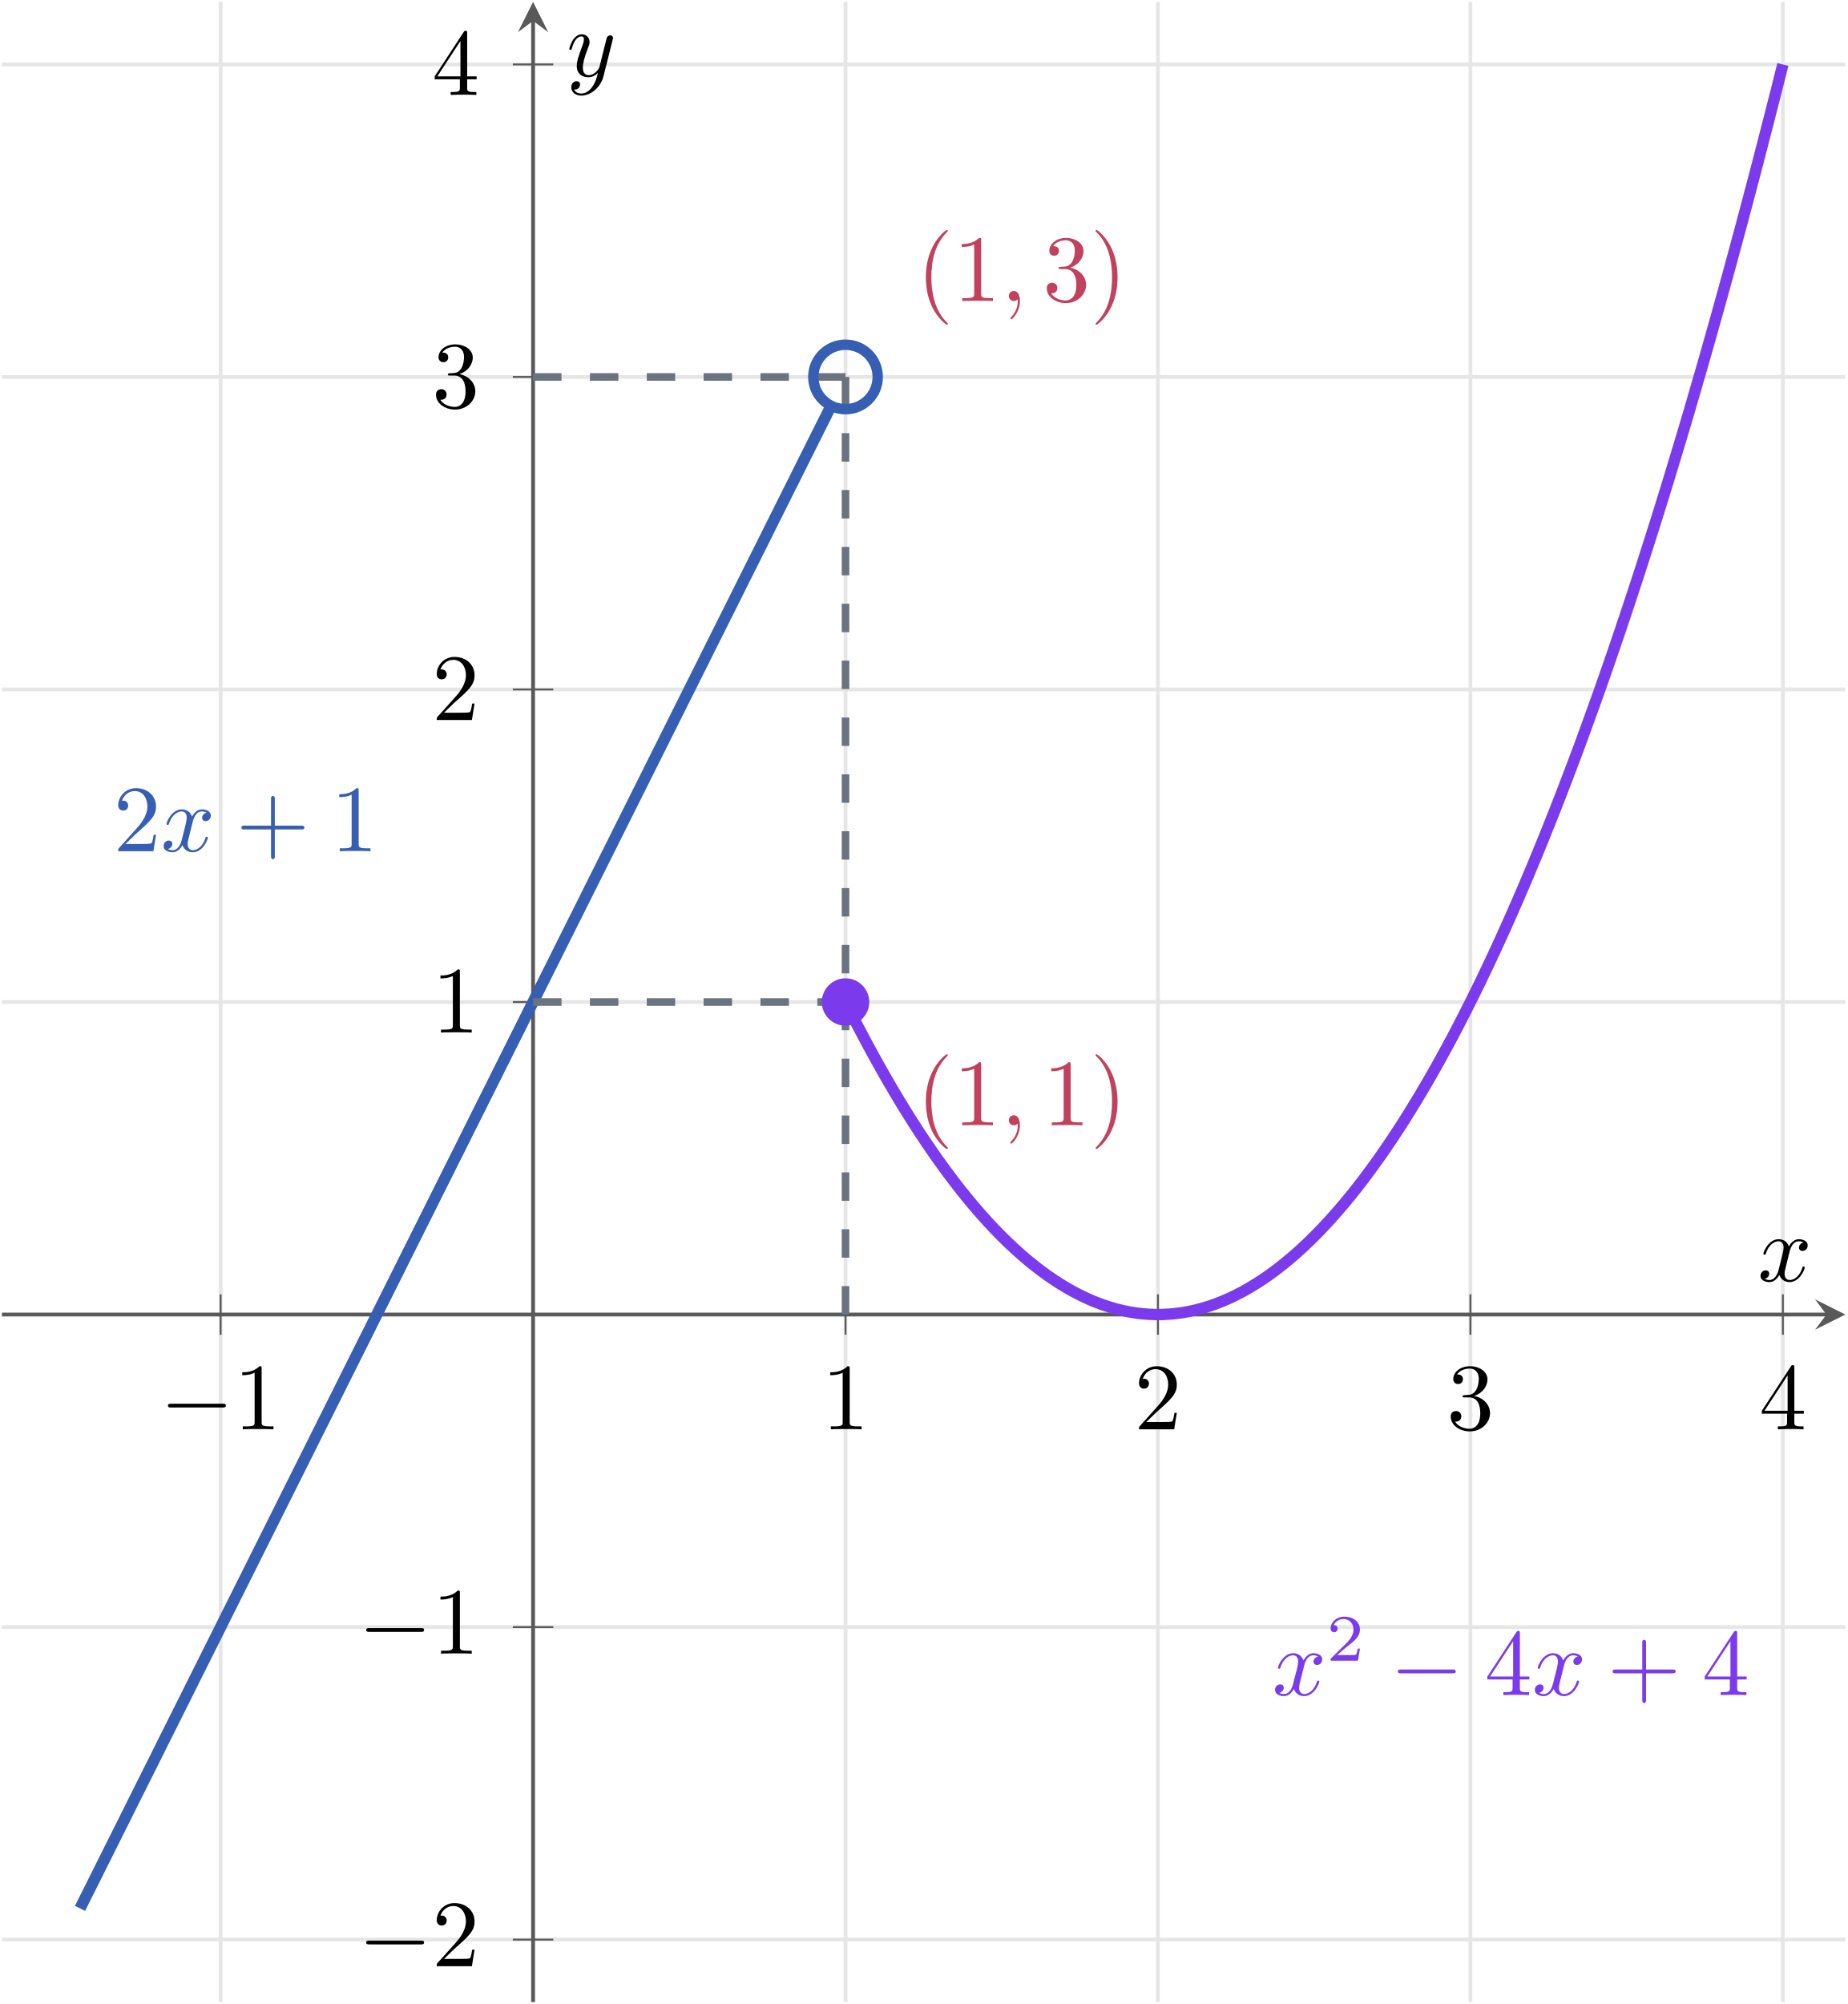
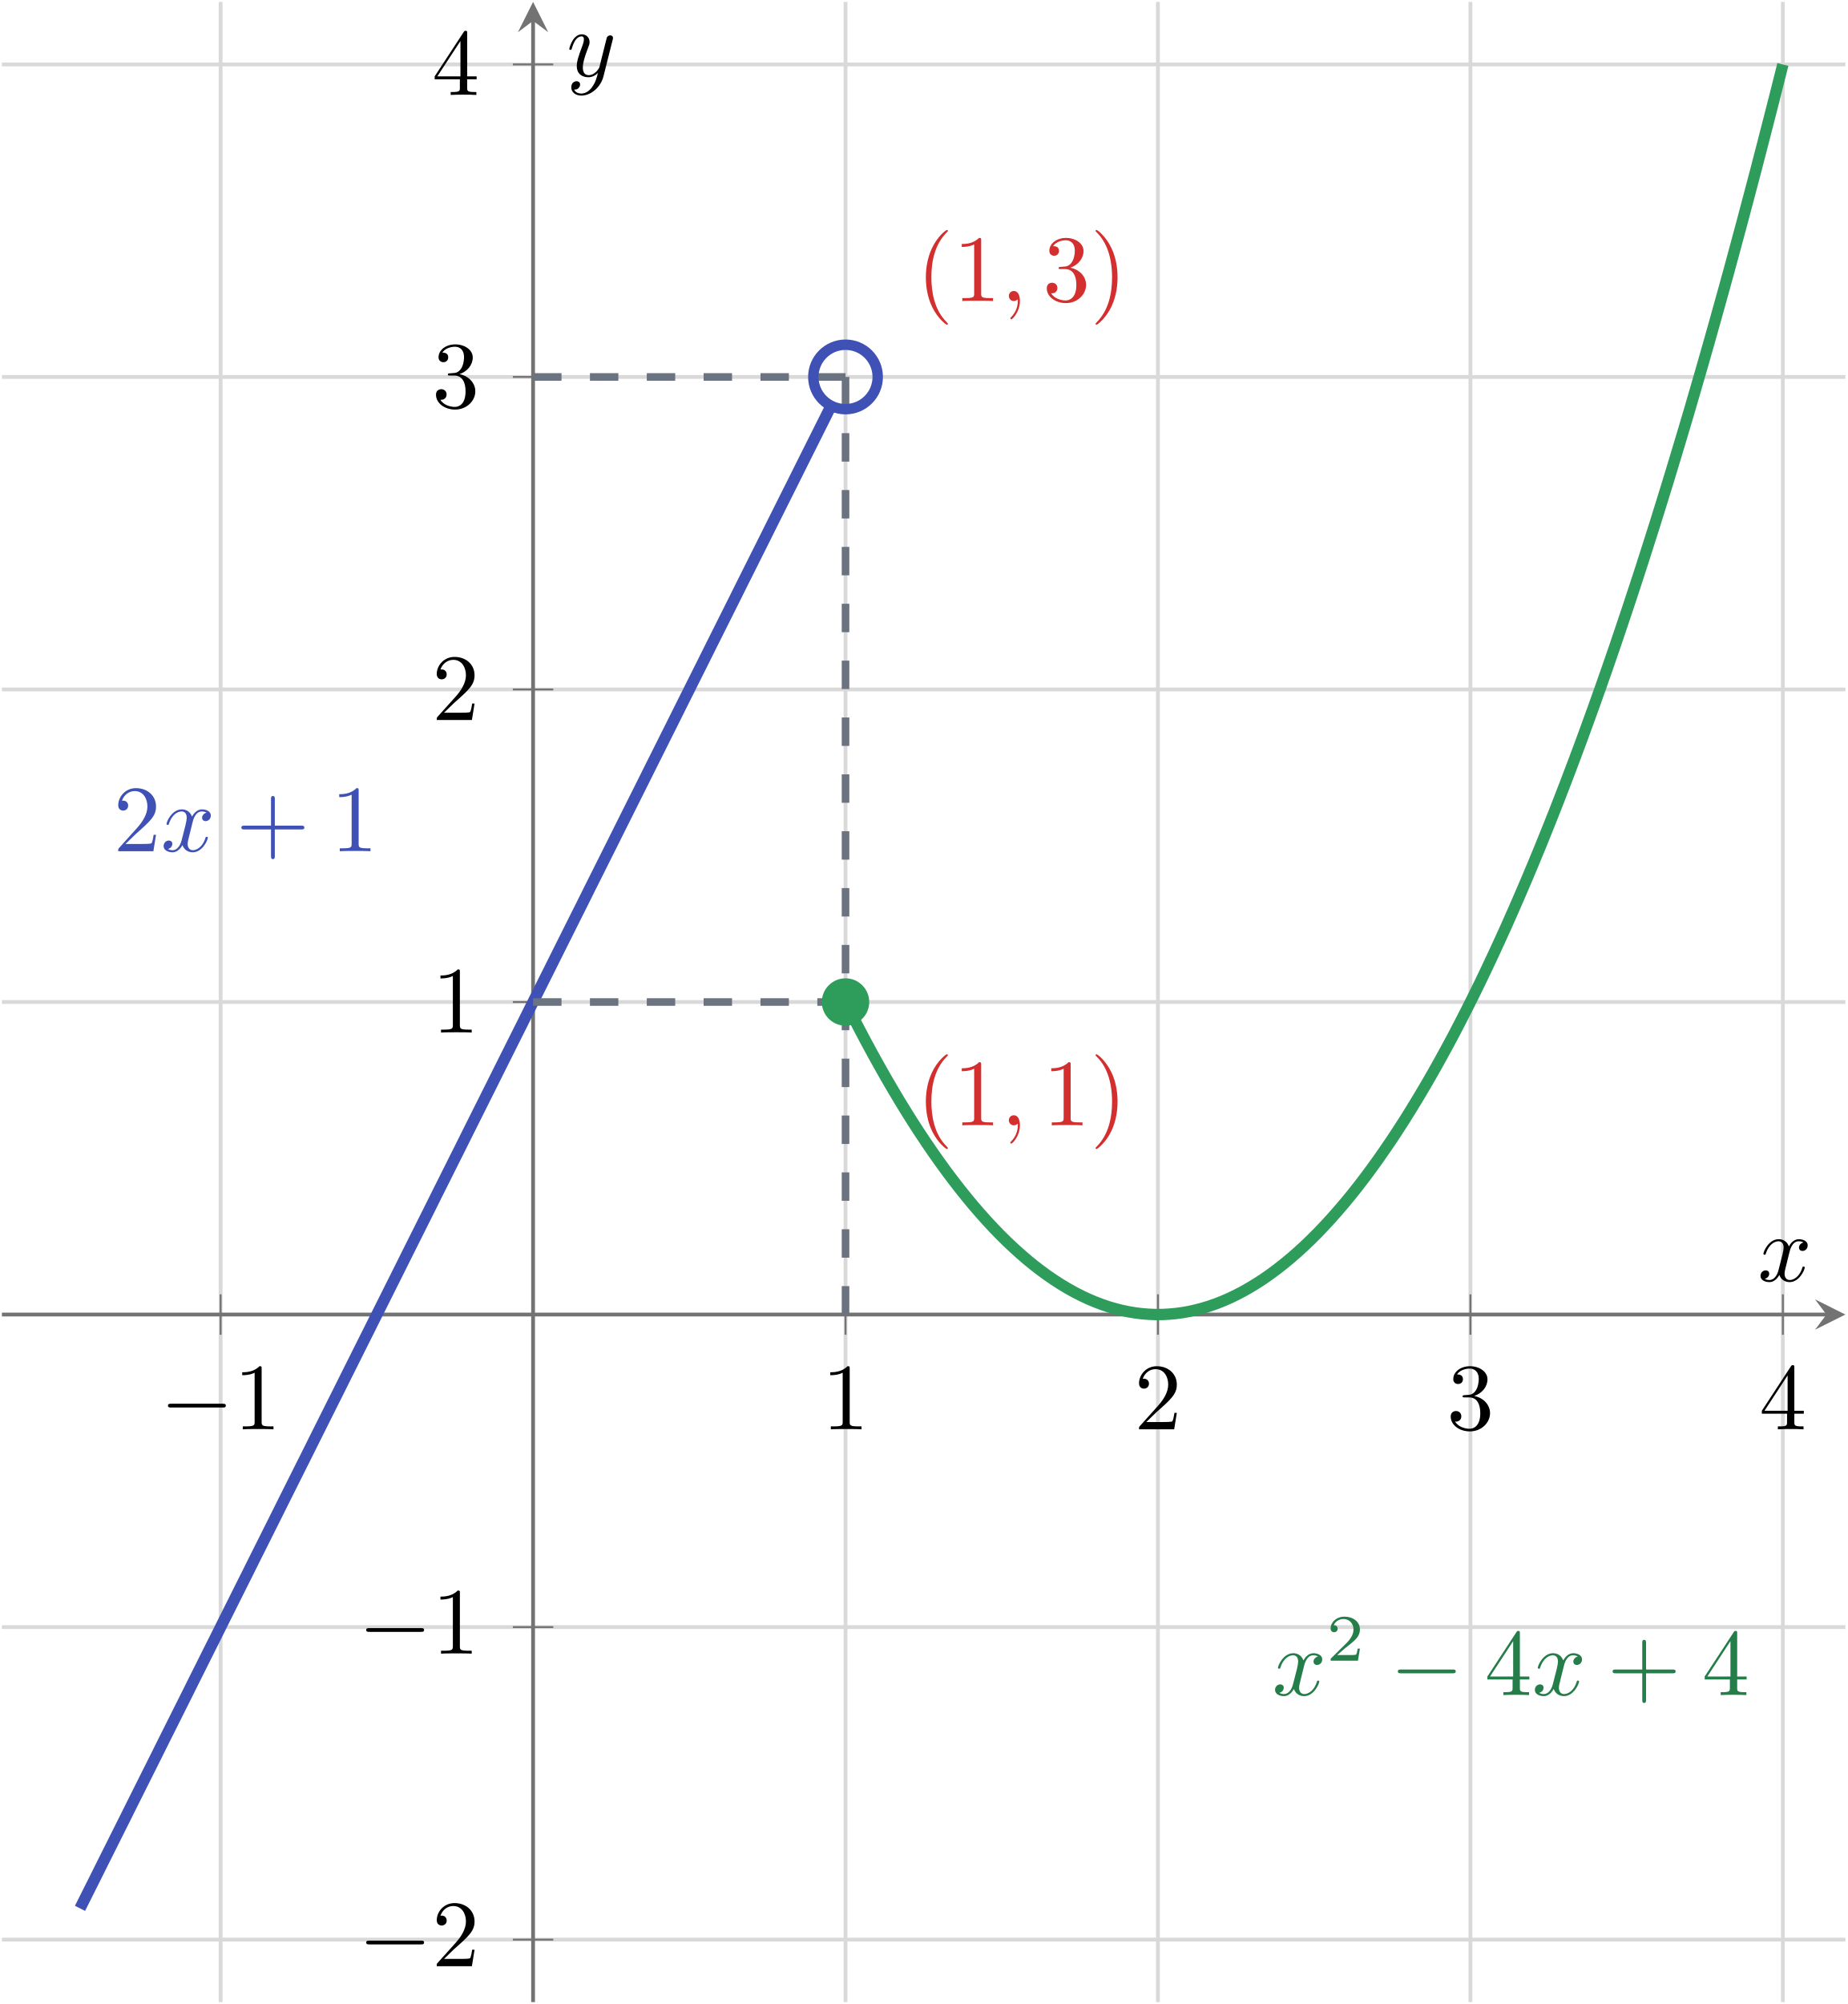
<svg xmlns="http://www.w3.org/2000/svg" xmlns:xlink="http://www.w3.org/1999/xlink" version="1.1" width="194.258pt" height="210.684pt" viewBox="-67.02 -67.02 194.258 210.684">
  <defs>
    <path id="g0-0" d="M6.565-2.291C6.735-2.291 6.914-2.291 6.914-2.491S6.735-2.69 6.565-2.69H1.176C1.006-2.69 .827-2.69 .827-2.491S1.006-2.291 1.176-2.291H6.565Z" />
    <path id="g1-59" d="M2.022-.01C2.022-.667 1.773-1.056 1.385-1.056C1.056-1.056 .857-.807 .857-.528C.857-.259 1.056 0 1.385 0C1.504 0 1.634-.04 1.733-.13C1.763-.149 1.773-.159 1.783-.159S1.803-.149 1.803-.01C1.803 .727 1.455 1.325 1.126 1.654C1.016 1.763 1.016 1.783 1.016 1.813C1.016 1.883 1.066 1.923 1.116 1.923C1.225 1.923 2.022 1.156 2.022-.01Z" />
    <path id="g1-120" d="M3.328-3.009C3.387-3.268 3.616-4.184 4.314-4.184C4.364-4.184 4.603-4.184 4.812-4.055C4.533-4.005 4.334-3.756 4.334-3.517C4.334-3.357 4.443-3.168 4.712-3.168C4.932-3.168 5.25-3.347 5.25-3.746C5.25-4.264 4.663-4.403 4.324-4.403C3.746-4.403 3.397-3.875 3.278-3.646C3.029-4.304 2.491-4.403 2.202-4.403C1.166-4.403 .598-3.118 .598-2.869C.598-2.77 .697-2.77 .717-2.77C.797-2.77 .827-2.79 .847-2.879C1.186-3.935 1.843-4.184 2.182-4.184C2.371-4.184 2.72-4.095 2.72-3.517C2.72-3.208 2.55-2.54 2.182-1.146C2.022-.528 1.674-.11 1.235-.11C1.176-.11 .946-.11 .737-.239C.986-.289 1.205-.498 1.205-.777C1.205-1.046 .986-1.126 .837-1.126C.538-1.126 .289-.867 .289-.548C.289-.09 .787 .11 1.225 .11C1.883 .11 2.242-.588 2.271-.648C2.391-.279 2.75 .11 3.347 .11C4.374 .11 4.941-1.176 4.941-1.425C4.941-1.524 4.852-1.524 4.822-1.524C4.732-1.524 4.712-1.484 4.692-1.415C4.364-.349 3.686-.11 3.367-.11C2.979-.11 2.819-.428 2.819-.767C2.819-.986 2.879-1.205 2.989-1.644L3.328-3.009Z" />
    <path id="g1-121" d="M4.842-3.796C4.882-3.935 4.882-3.955 4.882-4.025C4.882-4.204 4.742-4.294 4.593-4.294C4.493-4.294 4.334-4.234 4.244-4.085C4.224-4.035 4.144-3.726 4.105-3.547C4.035-3.288 3.965-3.019 3.905-2.75L3.457-.956C3.417-.807 2.989-.11 2.331-.11C1.823-.11 1.714-.548 1.714-.917C1.714-1.375 1.883-1.993 2.222-2.869C2.381-3.278 2.421-3.387 2.421-3.587C2.421-4.035 2.102-4.403 1.604-4.403C.658-4.403 .289-2.959 .289-2.869C.289-2.77 .389-2.77 .408-2.77C.508-2.77 .518-2.79 .568-2.949C.837-3.885 1.235-4.184 1.574-4.184C1.654-4.184 1.823-4.184 1.823-3.866C1.823-3.616 1.724-3.357 1.654-3.168C1.255-2.112 1.076-1.544 1.076-1.076C1.076-.189 1.704 .11 2.291 .11C2.68 .11 3.019-.06 3.298-.339C3.168 .179 3.049 .667 2.65 1.196C2.391 1.534 2.012 1.823 1.554 1.823C1.415 1.823 .966 1.793 .797 1.405C.956 1.405 1.086 1.405 1.225 1.285C1.325 1.196 1.425 1.066 1.425 .877C1.425 .568 1.156 .528 1.056 .528C.827 .528 .498 .687 .498 1.176C.498 1.674 .936 2.042 1.554 2.042C2.58 2.042 3.606 1.136 3.885 .01L4.842-3.796Z" />
    <path id="g2-40" d="M3.298 2.391C3.298 2.361 3.298 2.341 3.128 2.172C1.883 .917 1.564-.966 1.564-2.491C1.564-4.224 1.943-5.958 3.168-7.203C3.298-7.323 3.298-7.342 3.298-7.372C3.298-7.442 3.258-7.472 3.198-7.472C3.098-7.472 2.202-6.795 1.614-5.529C1.106-4.433 .986-3.328 .986-2.491C.986-1.714 1.096-.508 1.644 .618C2.242 1.843 3.098 2.491 3.198 2.491C3.258 2.491 3.298 2.461 3.298 2.391Z" />
    <path id="g2-41" d="M2.879-2.491C2.879-3.268 2.77-4.473 2.222-5.599C1.624-6.824 .767-7.472 .667-7.472C.608-7.472 .568-7.432 .568-7.372C.568-7.342 .568-7.323 .757-7.143C1.733-6.157 2.301-4.573 2.301-2.491C2.301-.787 1.933 .966 .697 2.222C.568 2.341 .568 2.361 .568 2.391C.568 2.451 .608 2.491 .667 2.491C.767 2.491 1.664 1.813 2.252 .548C2.76-.548 2.879-1.654 2.879-2.491Z" />
    <path id="g2-43" d="M4.075-2.291H6.854C6.994-2.291 7.183-2.291 7.183-2.491S6.994-2.69 6.854-2.69H4.075V-5.479C4.075-5.619 4.075-5.808 3.875-5.808S3.676-5.619 3.676-5.479V-2.69H.887C.747-2.69 .558-2.69 .558-2.491S.747-2.291 .887-2.291H3.676V.498C3.676 .638 3.676 .827 3.875 .827S4.075 .638 4.075 .498V-2.291Z" />
    <path id="g2-49" d="M2.929-6.376C2.929-6.615 2.929-6.635 2.7-6.635C2.082-5.998 1.205-5.998 .887-5.998V-5.689C1.086-5.689 1.674-5.689 2.192-5.948V-.787C2.192-.428 2.162-.309 1.265-.309H.946V0C1.295-.03 2.162-.03 2.56-.03S3.826-.03 4.174 0V-.309H3.856C2.959-.309 2.929-.418 2.929-.787V-6.376Z" />
    <path id="g2-50" d="M1.265-.767L2.321-1.793C3.875-3.168 4.473-3.706 4.473-4.702C4.473-5.838 3.577-6.635 2.361-6.635C1.235-6.635 .498-5.719 .498-4.832C.498-4.274 .996-4.274 1.026-4.274C1.196-4.274 1.544-4.394 1.544-4.802C1.544-5.061 1.365-5.32 1.016-5.32C.936-5.32 .917-5.32 .887-5.31C1.116-5.958 1.654-6.326 2.232-6.326C3.138-6.326 3.567-5.519 3.567-4.702C3.567-3.905 3.068-3.118 2.521-2.501L.608-.369C.498-.259 .498-.239 .498 0H4.194L4.473-1.733H4.224C4.174-1.435 4.105-.996 4.005-.847C3.935-.767 3.278-.767 3.059-.767H1.265Z" />
    <path id="g2-51" d="M2.889-3.507C3.706-3.776 4.284-4.473 4.284-5.26C4.284-6.077 3.407-6.635 2.451-6.635C1.445-6.635 .687-6.037 .687-5.28C.687-4.951 .907-4.762 1.196-4.762C1.504-4.762 1.704-4.981 1.704-5.27C1.704-5.768 1.235-5.768 1.086-5.768C1.395-6.257 2.052-6.386 2.411-6.386C2.819-6.386 3.367-6.167 3.367-5.27C3.367-5.151 3.347-4.573 3.088-4.134C2.79-3.656 2.451-3.626 2.202-3.616C2.122-3.606 1.883-3.587 1.813-3.587C1.733-3.577 1.664-3.567 1.664-3.467C1.664-3.357 1.733-3.357 1.903-3.357H2.341C3.158-3.357 3.527-2.68 3.527-1.704C3.527-.349 2.839-.06 2.401-.06C1.973-.06 1.225-.229 .877-.817C1.225-.767 1.534-.986 1.534-1.365C1.534-1.724 1.265-1.923 .976-1.923C.737-1.923 .418-1.783 .418-1.345C.418-.438 1.345 .219 2.431 .219C3.646 .219 4.553-.687 4.553-1.704C4.553-2.521 3.925-3.298 2.889-3.507Z" />
    <path id="g2-52" d="M2.929-1.644V-.777C2.929-.418 2.909-.309 2.172-.309H1.963V0C2.371-.03 2.889-.03 3.308-.03S4.254-.03 4.663 0V-.309H4.453C3.716-.309 3.696-.418 3.696-.777V-1.644H4.692V-1.953H3.696V-6.486C3.696-6.685 3.696-6.745 3.537-6.745C3.447-6.745 3.417-6.745 3.337-6.625L.279-1.953V-1.644H2.929ZM2.989-1.953H.558L2.989-5.669V-1.953Z" />
    <path id="g3-50" d="M3.522-1.269H3.285C3.264-1.116 3.194-.704 3.103-.635C3.048-.593 2.511-.593 2.413-.593H1.13C1.862-1.241 2.106-1.437 2.525-1.764C3.041-2.176 3.522-2.608 3.522-3.271C3.522-4.115 2.783-4.631 1.89-4.631C1.025-4.631 .439-4.024 .439-3.382C.439-3.027 .739-2.992 .809-2.992C.976-2.992 1.179-3.11 1.179-3.361C1.179-3.487 1.13-3.731 .767-3.731C.983-4.226 1.458-4.38 1.785-4.38C2.483-4.38 2.845-3.836 2.845-3.271C2.845-2.664 2.413-2.183 2.19-1.932L.509-.272C.439-.209 .439-.195 .439 0H3.313L3.522-1.269Z" />
  </defs>
  <g id="page1">
-     <path d="M-43.82 143.464V-66.821M21.895 143.464V-66.821M54.749 143.464V-66.821M87.609 143.464V-66.821M120.465 143.464V-66.821" stroke="#e6e6e6" fill="none" stroke-width=".399" stroke-miterlimit="10" />
-     <path d="M-66.82 136.894H127.04M-66.82 104.039H127.04M-66.82 38.324H127.04M-66.82 5.464H127.04M-66.82-27.391H127.04M-66.82-60.246H127.04" stroke="#e6e6e6" fill="none" stroke-width=".399" stroke-miterlimit="10" />
-     <path d="M-43.82 73.304V69.054M21.895 73.304V69.054M54.749 73.304V69.054M87.609 73.304V69.054M120.465 73.304V69.054" stroke="#595959" fill="none" stroke-width=".199" stroke-miterlimit="10" />
-     <path d="M-13.09 136.894H-8.836M-13.09 104.039H-8.836M-13.09 38.324H-8.836M-13.09 5.464H-8.836M-13.09-27.391H-8.836M-13.09-60.246H-8.836" stroke="#595959" fill="none" stroke-width=".199" stroke-miterlimit="10" />
-     <path d="M-66.82 71.179H125.046" stroke="#595959" fill="none" stroke-width=".399" stroke-miterlimit="10" />
-     <path d="M127.039 71.18L123.851 69.586L125.047 71.18L123.851 72.773" fill="#595959" />
-     <path d="M-10.961 143.464V-64.829" stroke="#595959" fill="none" stroke-width=".399" stroke-miterlimit="10" />
-     <path d="M-10.961-66.82L-12.555-63.633L-10.961-64.828L-9.367-63.633" fill="#595959" />
+     <path d="M-43.82 143.464V-66.821M21.895 143.464V-66.821M54.749 143.464V-66.821M87.609 143.464V-66.821M120.465 143.464V-66.821" stroke="#d9d9d9" fill="none" stroke-width=".399" stroke-miterlimit="10" />
+     <path d="M-66.82 136.894H127.04M-66.82 104.039H127.04M-66.82 38.324H127.04M-66.82 5.464H127.04M-66.82-27.391H127.04M-66.82-60.246H127.04" stroke="#d9d9d9" fill="none" stroke-width=".399" stroke-miterlimit="10" />
+     <path d="M-43.82 73.304V69.054M21.895 73.304V69.054M54.749 73.304V69.054M87.609 73.304V69.054M120.465 73.304V69.054" stroke="#737373" fill="none" stroke-width=".199" stroke-miterlimit="10" />
+     <path d="M-13.09 136.894H-8.836M-13.09 104.039H-8.836M-13.09 38.324H-8.836M-13.09 5.464H-8.836M-13.09-27.391H-8.836M-13.09-60.246H-8.836" stroke="#737373" fill="none" stroke-width=".199" stroke-miterlimit="10" />
+     <path d="M-66.82 71.179H125.046" stroke="#737373" fill="none" stroke-width=".399" stroke-miterlimit="10" />
+     <path d="M127.039 71.18L123.851 69.586L125.047 71.18L123.851 72.773" fill="#737373" />
+     <path d="M-10.961 143.464V-64.829" stroke="#737373" fill="none" stroke-width=".399" stroke-miterlimit="10" />
+     <path d="M-10.961-66.82L-12.555-63.633L-10.961-64.828L-9.367-63.633" fill="#737373" />
    <g transform="matrix(1 0 0 1 16.4357 -59.8453)">
      <use x="-66.62" y="143.092" xlink:href="#g0-0" />
      <use x="-58.871" y="143.092" xlink:href="#g2-49" />
    </g>
    <g transform="matrix(1 0 0 1 86.0243 -59.8453)">
      <use x="-66.62" y="143.092" xlink:href="#g2-49" />
    </g>
    <g transform="matrix(1 0 0 1 118.8815 -59.8453)">
      <use x="-66.62" y="143.092" xlink:href="#g2-50" />
    </g>
    <g transform="matrix(1 0 0 1 151.7386 -59.8453)">
      <use x="-66.62" y="143.092" xlink:href="#g2-51" />
    </g>
    <g transform="matrix(1 0 0 1 184.5962 -59.8453)">
      <use x="-66.62" y="143.092" xlink:href="#g2-52" />
    </g>
    <g transform="matrix(1 0 0 1 37.2821 -3.402)">
      <use x="-66.62" y="143.092" xlink:href="#g0-0" />
      <use x="-58.871" y="143.092" xlink:href="#g2-50" />
    </g>
    <g transform="matrix(1 0 0 1 37.2821 -36.259)">
      <use x="-66.62" y="143.092" xlink:href="#g0-0" />
      <use x="-58.871" y="143.092" xlink:href="#g2-49" />
    </g>
    <g transform="matrix(1 0 0 1 45.0309 -101.5583)">
      <use x="-66.62" y="143.092" xlink:href="#g2-49" />
    </g>
    <g transform="matrix(1 0 0 1 45.0309 -134.4154)">
      <use x="-66.62" y="143.092" xlink:href="#g2-50" />
    </g>
    <g transform="matrix(1 0 0 1 45.0309 -167.2725)">
      <use x="-66.62" y="143.092" xlink:href="#g2-51" />
    </g>
    <g transform="matrix(1 0 0 1 45.0309 -200.1297)">
      <use x="-66.62" y="143.092" xlink:href="#g2-52" />
    </g>
-     <path d="M-58.606 133.609L-57.805 132.007L-57.004 130.41L-56.207 128.808L-55.406 127.211L-54.605 125.609L-53.805 124.011L-53.008 122.41L-52.207 120.812L-51.406 119.211L-50.605 117.613L-49.809 116.011L-49.008 114.414L-48.207 112.812L-47.406 111.215L-46.609 109.613L-45.809 108.015L-45.008 106.414L-44.207 104.816L-43.41 103.215L-42.609 101.617L-41.809 100.015L-41.008 98.418L-40.211 96.816L-39.41 95.218L-38.609 93.617L-37.809 92.019L-37.012 90.418L-36.211 88.82L-35.41 87.218L-34.609 85.621L-33.812 84.019L-33.012 82.421L-32.211 80.82L-31.41 79.222L-30.613 77.621L-29.812 76.023L-29.012 74.421L-28.211 72.824L-27.414 71.222L-26.613 69.625L-25.812 68.023L-25.012 66.425L-24.215 64.824L-23.414 63.226L-22.613 61.625L-21.812 60.027L-21.016 58.425L-20.215 56.828L-19.414 55.226L-18.613 53.629L-17.816 52.027L-17.016 50.429L-16.215 48.828L-15.414 47.23L-14.617 45.629L-13.816 44.031L-13.016 42.429L-12.215 40.832L-11.418 39.23L-10.617 37.632L-9.816 36.031L-9.016 34.433L-8.219 32.832L-7.418 31.234L-6.617 29.632L-5.816 28.035L-5.02 26.433L-4.219 24.836L-3.418 23.234L-2.617 21.636L-1.82 20.035L-1.02 18.437L-.219 16.836L.582 15.238L1.379 13.636L2.18 12.039L2.98 10.437L3.781 8.839L4.578 7.238L5.379 5.64L6.18 4.039L6.98 2.441L7.777 .839L8.578-.758L9.379-2.36L10.18-3.957L10.976-5.559L11.777-7.157L12.578-8.758L13.379-10.356L14.176-11.957L14.976-13.555L15.777-15.157L16.578-16.754L17.375-18.356L18.176-19.954L18.977-21.555L19.777-23.153L20.574-24.754" stroke="#365fb3" fill="none" stroke-width="1.196" stroke-miterlimit="10" />
-     <path d="M21.895 38.324L22.605 39.726L23.312 41.097L24.023 42.441L24.73 43.75L25.441 45.031L26.148 46.281L26.859 47.5L27.566 48.691L28.277 49.847L28.984 50.976L29.695 52.074L30.406 53.14L31.113 54.175L31.824 55.179L32.531 56.152L33.242 57.097L33.95 58.011L34.66 58.894L35.367 59.746L36.078 60.566L36.785 61.359L37.496 62.117L38.203 62.847L38.914 63.547L39.624 64.215L40.331 64.851L41.042 65.461L41.749 66.035L42.461 66.582L43.167 67.097L43.879 67.582L44.586 68.035L45.297 68.461L46.004 68.851L46.715 69.215L47.422 69.546L48.133 69.847L48.843 70.117L49.55 70.359L50.261 70.566L50.968 70.746L51.679 70.894L52.386 71.011L53.097 71.097L53.804 71.152L54.516 71.179L55.222 71.175L55.934 71.136L56.645 71.07L57.352 70.976L58.062 70.847L58.77 70.687L59.48 70.5L60.188 70.281L60.898 70.031L61.605 69.75L62.316 69.441L63.023 69.097L63.734 68.726L64.442 68.32L65.153 67.886L65.864 67.425L66.57 66.929L67.281 66.402L67.989 65.847L68.7 65.261L69.406 64.644L70.118 63.996L70.825 63.316L71.535 62.609L72.243 61.867L72.954 61.097L73.66 60.297L74.371 59.465L75.082 58.605L75.79 57.711L76.499 56.789L77.207 55.832L77.918 54.847L78.624 53.832L79.335 52.789L80.043 51.711L80.754 50.605L81.46 49.468L82.171 48.297L82.879 47.101L83.59 45.871L84.3 44.609L85.007 43.32L85.719 42L86.425 40.644L87.136 39.261L87.844 37.851L88.555 36.406L89.261 34.933L89.972 33.425L90.68 31.89L91.391 30.324L92.097 28.73L92.808 27.101L93.519 25.441L94.227 23.754L94.938 22.035L95.644 20.285L96.356 18.504L97.062 16.695L97.773 14.851L98.481 12.98L99.192 11.078L99.898 9.144L100.609 7.179L101.32 5.183L102.028 3.16L102.739 1.105L103.445-.985L104.156-3.102L104.864-5.246L105.575-7.426L106.281-9.637L106.993-11.875L107.7-14.145L108.41-16.446L109.118-18.778L109.829-21.141L110.54-23.532L111.246-25.957L111.957-28.411L112.665-30.895L113.374-33.411L114.082-35.954L114.793-38.532L115.499-41.137L116.21-43.778L116.918-46.446L117.629-49.141L118.335-51.871L119.046-54.633L119.757-57.422L120.465-60.243" stroke="#7c3aed" fill="none" stroke-width="1.196" stroke-miterlimit="10" />
+     <path d="M-58.606 133.609L-57.805 132.007L-57.004 130.41L-56.207 128.808L-55.406 127.211L-54.605 125.609L-53.805 124.011L-53.008 122.41L-52.207 120.812L-51.406 119.211L-50.605 117.613L-49.809 116.011L-49.008 114.414L-48.207 112.812L-47.406 111.215L-46.609 109.613L-45.809 108.015L-45.008 106.414L-44.207 104.816L-43.41 103.215L-42.609 101.617L-41.809 100.015L-41.008 98.418L-40.211 96.816L-39.41 95.218L-38.609 93.617L-37.809 92.019L-37.012 90.418L-36.211 88.82L-35.41 87.218L-34.609 85.621L-33.812 84.019L-33.012 82.421L-32.211 80.82L-31.41 79.222L-30.613 77.621L-29.812 76.023L-29.012 74.421L-28.211 72.824L-27.414 71.222L-26.613 69.625L-25.812 68.023L-25.012 66.425L-24.215 64.824L-23.414 63.226L-22.613 61.625L-21.812 60.027L-21.016 58.425L-20.215 56.828L-19.414 55.226L-18.613 53.629L-17.816 52.027L-17.016 50.429L-16.215 48.828L-15.414 47.23L-14.617 45.629L-13.816 44.031L-13.016 42.429L-12.215 40.832L-11.418 39.23L-10.617 37.632L-9.816 36.031L-9.016 34.433L-8.219 32.832L-7.418 31.234L-6.617 29.632L-5.816 28.035L-5.02 26.433L-4.219 24.836L-3.418 23.234L-2.617 21.636L-1.82 20.035L-1.02 18.437L-.219 16.836L.582 15.238L1.379 13.636L2.18 12.039L2.98 10.437L3.781 8.839L4.578 7.238L5.379 5.64L6.18 4.039L6.98 2.441L7.777 .839L8.578-.758L9.379-2.36L10.18-3.957L10.976-5.559L11.777-7.157L12.578-8.758L13.379-10.356L14.176-11.957L14.976-13.555L15.777-15.157L16.578-16.754L17.375-18.356L18.176-19.954L18.977-21.555L19.777-23.153L20.574-24.754" stroke="#3f51b5" fill="none" stroke-width="1.196" stroke-miterlimit="10" />
+     <path d="M21.895 38.324L22.605 39.726L23.312 41.097L24.023 42.441L24.73 43.75L25.441 45.031L26.148 46.281L26.859 47.5L27.566 48.691L28.277 49.847L28.984 50.976L29.695 52.074L30.406 53.14L31.113 54.175L31.824 55.179L32.531 56.152L33.242 57.097L33.95 58.011L34.66 58.894L35.367 59.746L36.078 60.566L36.785 61.359L37.496 62.117L38.203 62.847L38.914 63.547L39.624 64.215L40.331 64.851L41.042 65.461L41.749 66.035L42.461 66.582L43.167 67.097L43.879 67.582L44.586 68.035L45.297 68.461L46.004 68.851L46.715 69.215L47.422 69.546L48.133 69.847L48.843 70.117L49.55 70.359L50.261 70.566L50.968 70.746L51.679 70.894L52.386 71.011L53.097 71.097L53.804 71.152L54.516 71.179L55.222 71.175L55.934 71.136L56.645 71.07L57.352 70.976L58.062 70.847L58.77 70.687L59.48 70.5L60.188 70.281L60.898 70.031L61.605 69.75L62.316 69.441L63.023 69.097L63.734 68.726L64.442 68.32L65.153 67.886L65.864 67.425L66.57 66.929L67.281 66.402L67.989 65.847L68.7 65.261L69.406 64.644L70.118 63.996L70.825 63.316L71.535 62.609L72.243 61.867L72.954 61.097L73.66 60.297L74.371 59.465L75.082 58.605L75.79 57.711L76.499 56.789L77.207 55.832L77.918 54.847L78.624 53.832L79.335 52.789L80.043 51.711L80.754 50.605L81.46 49.468L82.171 48.297L82.879 47.101L83.59 45.871L84.3 44.609L85.007 43.32L85.719 42L86.425 40.644L87.136 39.261L87.844 37.851L88.555 36.406L89.261 34.933L89.972 33.425L90.68 31.89L91.391 30.324L92.097 28.73L92.808 27.101L93.519 25.441L94.227 23.754L94.938 22.035L95.644 20.285L96.356 18.504L97.062 16.695L97.773 14.851L98.481 12.98L99.192 11.078L99.898 9.144L100.609 7.179L101.32 5.183L102.028 3.16L102.739 1.105L103.445-.985L104.156-3.102L104.864-5.246L105.575-7.426L106.281-9.637L106.993-11.875L107.7-14.145L108.41-16.446L109.118-18.778L109.829-21.141L110.54-23.532L111.246-25.957L111.957-28.411L112.665-30.895L113.374-33.411L114.082-35.954L114.793-38.532L115.499-41.137L116.21-43.778L116.918-46.446L117.629-49.141L118.335-51.871L119.046-54.633L119.757-57.422L120.465-60.243" stroke="#2e9d5b" fill="none" stroke-width="1.196" stroke-miterlimit="10" />
    <path d="M21.895 71.179V-27.391" stroke="#6b7280" fill="none" stroke-width=".797" stroke-miterlimit="10" stroke-dasharray="2.989 2.989" />
    <path d="M-10.961-27.391H21.895" stroke="#6b7280" fill="none" stroke-width=".797" stroke-miterlimit="10" stroke-dasharray="2.989 2.989" />
    <path d="M-10.961 38.324H21.895" stroke="#6b7280" fill="none" stroke-width=".797" stroke-miterlimit="10" stroke-dasharray="2.989 2.989" />
-     <g fill="#365fb3" transform="matrix(1 0 0 1 11.5348 -120.6184)">
+     <g fill="#3f51b5" transform="matrix(1 0 0 1 11.5348 -120.6184)">
      <use x="-66.62" y="143.092" xlink:href="#g2-50" />
      <use x="-61.639" y="143.092" xlink:href="#g1-120" />
      <use x="-53.731" y="143.092" xlink:href="#g2-43" />
      <use x="-43.768" y="143.092" xlink:href="#g2-49" />
    </g>
-     <g fill="#7c3aed" transform="matrix(1 0 0 1 133.3938 -31.904)">
+     <g fill="#257e49" transform="matrix(1 0 0 1 133.3938 -31.904)">
      <use x="-66.62" y="143.092" xlink:href="#g1-120" />
      <use x="-60.926" y="139.476" xlink:href="#g3-50" />
      <use x="-54.243" y="143.092" xlink:href="#g0-0" />
      <use x="-44.28" y="143.092" xlink:href="#g2-52" />
      <use x="-39.299" y="143.092" xlink:href="#g1-120" />
      <use x="-31.391" y="143.092" xlink:href="#g2-43" />
      <use x="-21.429" y="143.092" xlink:href="#g2-52" />
    </g>
-     <g fill="#c2415d" transform="matrix(1 0 0 1 95.9776 -178.4646)">
+     <g fill="#d32f2f" transform="matrix(1 0 0 1 95.9776 -178.4646)">
      <use x="-66.62" y="143.092" xlink:href="#g2-40" />
      <use x="-62.746" y="143.092" xlink:href="#g2-49" />
      <use x="-57.764" y="143.092" xlink:href="#g1-59" />
      <use x="-53.337" y="143.092" xlink:href="#g2-51" />
      <use x="-48.355" y="143.092" xlink:href="#g2-41" />
    </g>
-     <g fill="#c2415d" transform="matrix(1 0 0 1 95.9776 -91.8053)">
+     <g fill="#d32f2f" transform="matrix(1 0 0 1 95.9776 -91.8053)">
      <use x="-66.62" y="143.092" xlink:href="#g2-40" />
      <use x="-62.746" y="143.092" xlink:href="#g2-49" />
      <use x="-57.764" y="143.092" xlink:href="#g1-59" />
      <use x="-53.337" y="143.092" xlink:href="#g2-49" />
      <use x="-48.355" y="143.092" xlink:href="#g2-41" />
    </g>
-     <path d="M25.281-27.391C25.281-29.262 23.766-30.778 21.895-30.778S18.508-29.262 18.508-27.391S20.023-24.004 21.895-24.004S25.281-25.52 25.281-27.391Z" stroke="#365fb3" fill="none" stroke-width="1.096" stroke-miterlimit="10" />
-     <path d="M24.188 38.324C24.188 37.058 23.16 36.031 21.895 36.031S19.602 37.058 19.602 38.324C19.602 39.589 20.629 40.613 21.895 40.613S24.188 39.589 24.188 38.324Z" fill="#7c3aed" />
-     <path d="M24.188 38.324C24.188 37.058 23.16 36.031 21.895 36.031S19.602 37.058 19.602 38.324C19.602 39.589 20.629 40.613 21.895 40.613S24.188 39.589 24.188 38.324Z" stroke="#7c3aed" fill="none" stroke-width=".399" stroke-miterlimit="10" />
+     <path d="M25.281-27.391C25.281-29.262 23.766-30.778 21.895-30.778S18.508-29.262 18.508-27.391S20.023-24.004 21.895-24.004S25.281-25.52 25.281-27.391Z" stroke="#3f51b5" fill="none" stroke-width="1.096" stroke-miterlimit="10" />
+     <path d="M24.188 38.324C24.188 37.058 23.16 36.031 21.895 36.031S19.602 37.058 19.602 38.324C19.602 39.589 20.629 40.613 21.895 40.613S24.188 39.589 24.188 38.324Z" fill="#2e9d5b" />
+     <path d="M24.188 38.324C24.188 37.058 23.16 36.031 21.895 36.031S19.602 37.058 19.602 38.324C19.602 39.589 20.629 40.613 21.895 40.613S24.188 39.589 24.188 38.324Z" stroke="#2e9d5b" fill="none" stroke-width=".399" stroke-miterlimit="10" />
    <g transform="matrix(1 0 0 1 184.4442 -75.4311)">
      <use x="-66.62" y="143.092" xlink:href="#g1-120" />
    </g>
    <g transform="matrix(1 0 0 1 59.17764 -202.102)">
      <use x="-66.62" y="143.092" xlink:href="#g1-121" />
    </g>
  </g>
</svg>
